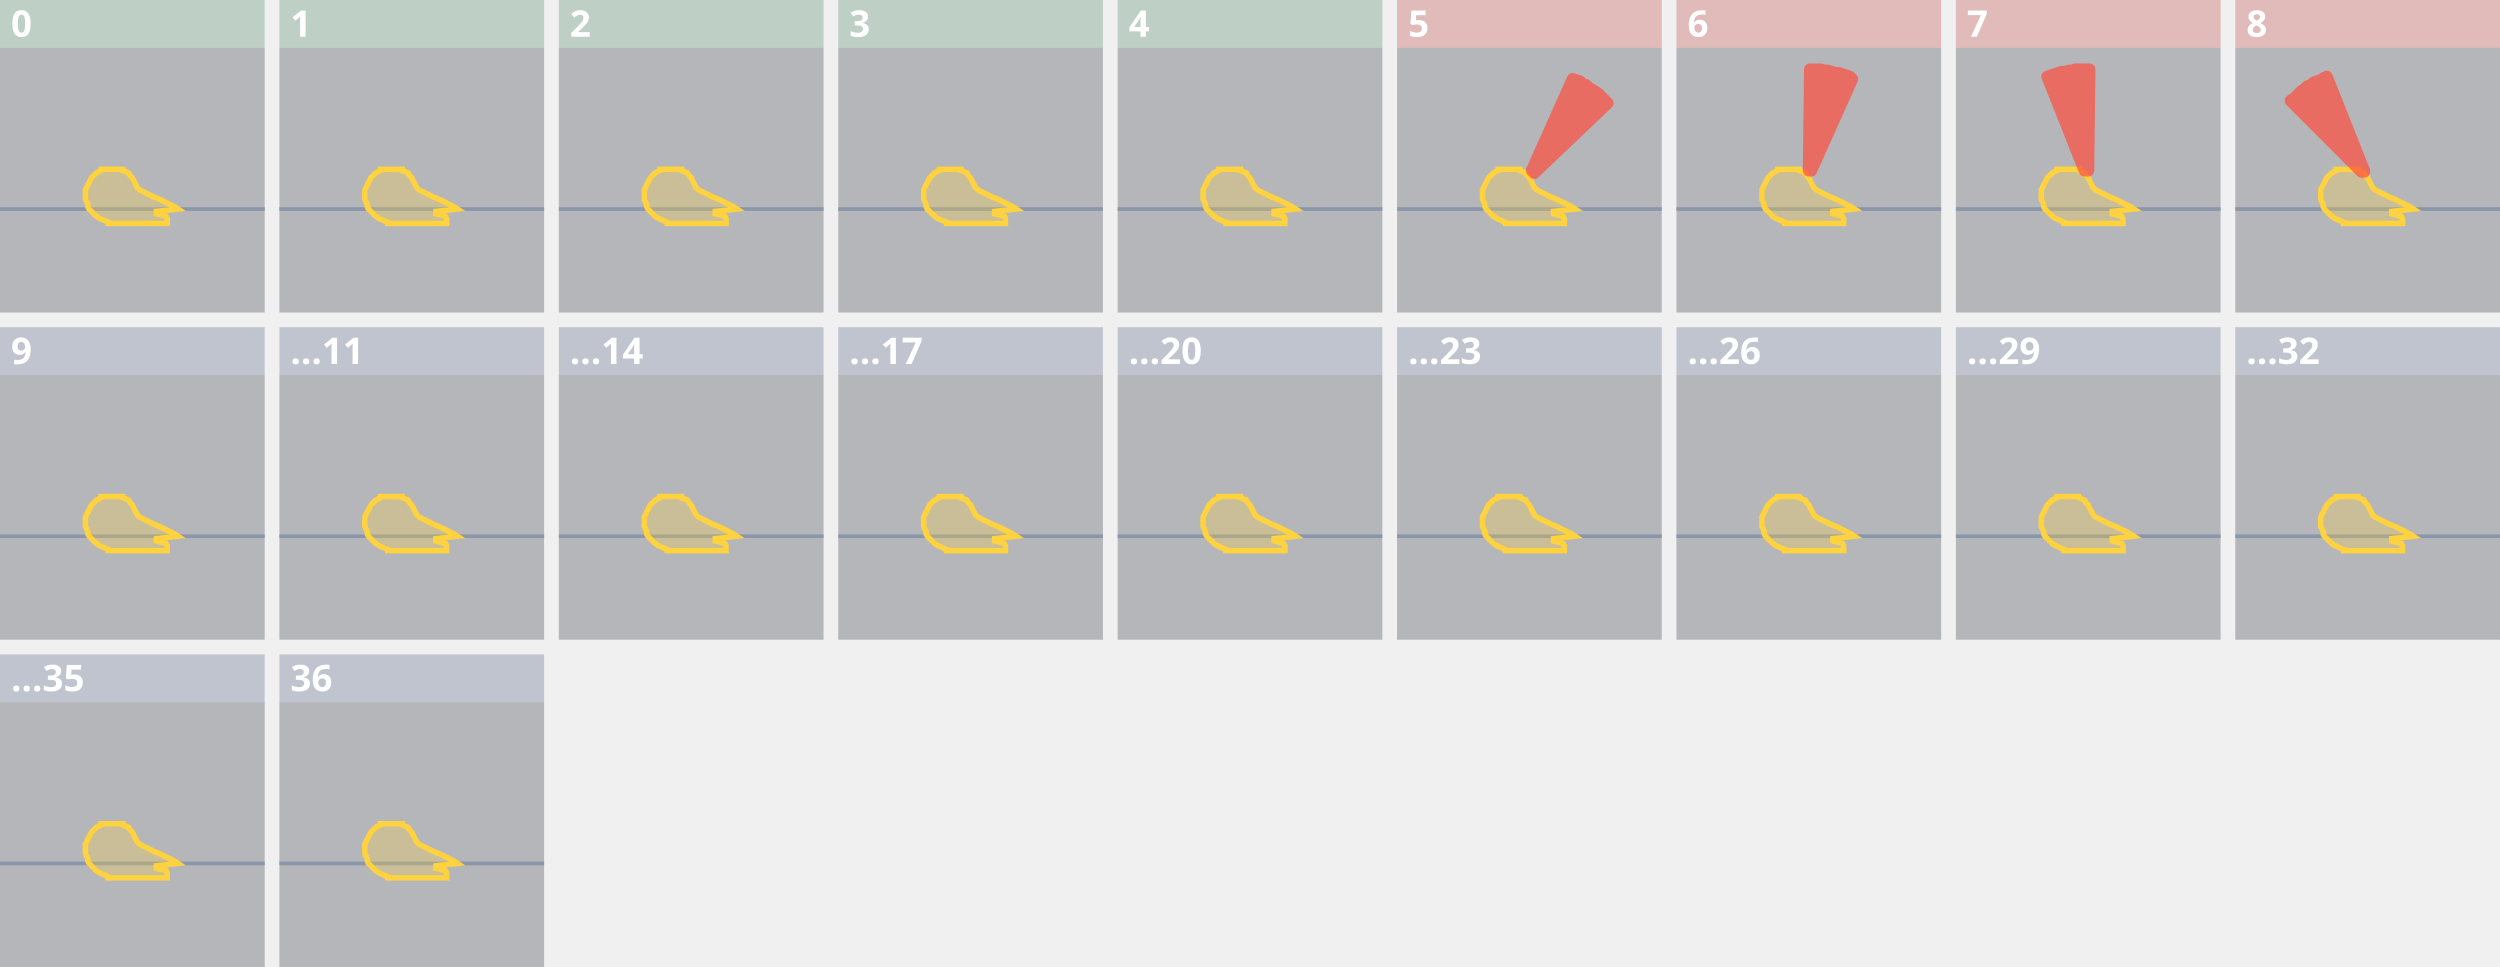
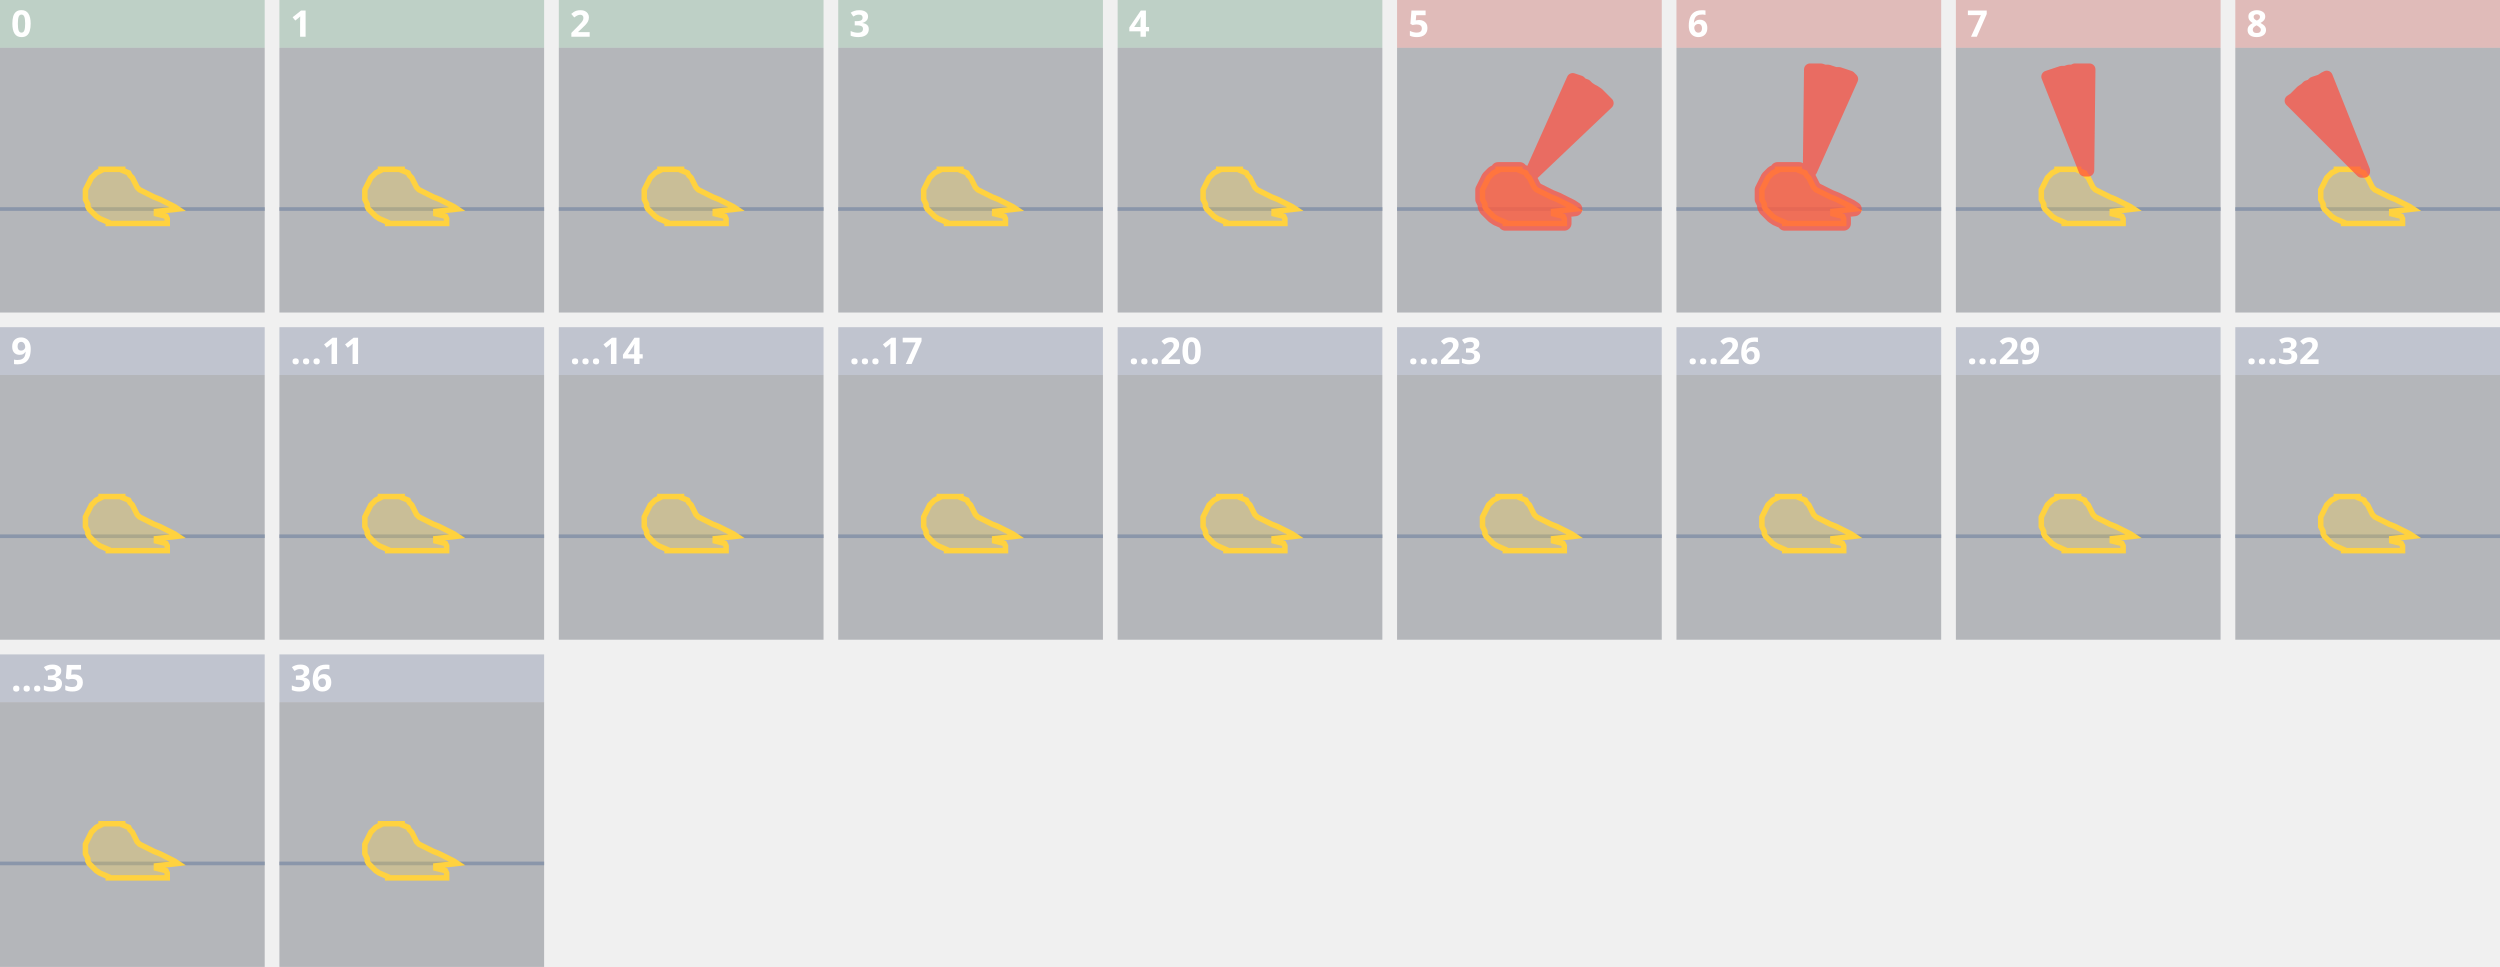
<svg xmlns="http://www.w3.org/2000/svg" viewBox="0 0 680 263" width="680" height="263">
  <style>text{font:bold 10px sans-serif;fill:#ffffff}.k{fill:#1b2230}.g{stroke:#8a96aa;stroke-width:3.06}use{stroke-width:4.58;fill-opacity:.28}.u{stroke:#ffd23f;fill:#ffd23f}.v{stroke:#4ade80;fill:#4ade80;fill-opacity:.6}.a{stroke:#e879f9;fill:#e879f9}.o{stroke:#22d3ee;fill:#22d3ee;fill-opacity:.5}.H{color:#ff4d3d;fill:#ff4d3d;opacity:.7}.G{color:#3b9cff;fill:#3b9cff;opacity:.75}.S{color:#ffa630;fill:#ffa630;opacity:.75}.T{color:#ffa630;fill:none;stroke:#ffa630;stroke-width:6.11;stroke-dasharray:12.2}.P{color:#c49bff;fill:none;stroke:#c49bff;stroke-width:3.06;stroke-dasharray:9.2}</style>
  <defs>
    <path id="b0" d="M-26 -9L-8 -9L-8 -8L-3 -6L-2 -4L0 -2L1 0L2 2L3 4L4 6L6 8L10 10L14 12L18 14L23 16L27 18L31 20L35 22L38 24L20 26L20 28L28 30L29 32L29 35L29 36L-20 36L-20 35L-27 32L-30 30L-32 28L-34 26L-36 24L-37 22L-37 20L-38 18L-39 16L-39 14L-39 12L-39 10L-39 8L-38 6L-37 4L-36 2L-35 0L-34 -2L-32 -4L-30 -6L-26 -8Z" />
    <rect id="K" x="-110" y="-110" width="220" height="220" class="k" />
    <rect id="Ls" width="72" height="13" fill="#3f7d5a" />
    <rect id="La" width="72" height="13" fill="#b8332b" />
    <rect id="Le" width="72" height="13" fill="#46557a" />
  </defs>
  <use href="#Ls" x="0" y="0" />
  <text x="3" y="10">0</text>
  <svg x="0" y="13" width="72" height="72" viewBox="-110 -110 220 220">
    <use href="#K" />
    <line x1="-110" y1="24" x2="110" y2="24" class="g" />
    <use href="#b0" class="u" />
  </svg>
  <use href="#Ls" x="76" y="0" />
  <text x="79" y="10">1</text>
  <svg x="76" y="13" width="72" height="72" viewBox="-110 -110 220 220">
    <use href="#K" />
    <line x1="-110" y1="24" x2="110" y2="24" class="g" />
    <use href="#b0" class="u" />
  </svg>
  <use href="#Ls" x="152" y="0" />
  <text x="155" y="10">2</text>
  <svg x="152" y="13" width="72" height="72" viewBox="-110 -110 220 220">
    <use href="#K" />
    <line x1="-110" y1="24" x2="110" y2="24" class="g" />
    <use href="#b0" class="u" />
  </svg>
  <use href="#Ls" x="228" y="0" />
  <text x="231" y="10">3</text>
  <svg x="228" y="13" width="72" height="72" viewBox="-110 -110 220 220">
    <use href="#K" />
    <line x1="-110" y1="24" x2="110" y2="24" class="g" />
    <use href="#b0" class="u" />
  </svg>
  <use href="#Ls" x="304" y="0" />
  <text x="307" y="10">4</text>
  <svg x="304" y="13" width="72" height="72" viewBox="-110 -110 220 220">
    <use href="#K" />
    <line x1="-110" y1="24" x2="110" y2="24" class="g" />
    <use href="#b0" class="u" />
  </svg>
  <use href="#La" x="380" y="0" />
  <text x="383" y="10">5</text>
  <svg x="380" y="13" width="72" height="72" viewBox="-110 -110 220 220">
    <use href="#K" />
    <line x1="-110" y1="24" x2="110" y2="24" class="g" />
    <use href="#b0" class="u" />
    <g class="H">
      <path d="M36 -84L39 -83L42 -82L44 -80L47 -79L49 -77L52 -75L54 -74L57 -72L59 -70L61 -68L63 -66L65 -64L4 -6L4 -6L4 -7L4 -7L3 -7L3 -7L3 -7L3 -7L3 -7L3 -7L2 -8L2 -8L2 -8Z" stroke="currentColor" stroke-width="10" stroke-linejoin="round" />
+       <path d="M-26 -9L-8 -9L-8 -8L-3 -6L-2 -4L0 -2L1 0L2 2L3 4L4 6L6 8L10 10L14 12L18 14L23 16L27 18L31 20L35 22L38 24L20 26L20 28L28 30L29 32L29 35L29 36L-20 36L-20 35L-27 32L-30 30L-32 28L-34 26L-36 24L-37 22L-37 20L-38 18L-39 16L-39 14L-39 12L-39 10L-39 8L-38 6L-37 4L-36 2L-35 0L-34 -2L-32 -4L-30 -6L-26 -8Z" stroke="currentColor" stroke-width="12" stroke-linejoin="round" />
    </g>
  </svg>
  <use href="#La" x="456" y="0" />
  <text x="459" y="10">6</text>
  <svg x="456" y="13" width="72" height="72" viewBox="-110 -110 220 220">
    <use href="#K" />
    <line x1="-110" y1="24" x2="110" y2="24" class="g" />
    <use href="#b0" class="u" />
    <g class="H">
      <path d="M1 -92L4 -92L7 -92L10 -92L13 -91L16 -91L19 -90L22 -89L25 -89L28 -88L31 -87L34 -86L36 -84L2 -8L2 -8L2 -8L1 -8L1 -8L1 -8L1 -8L1 -8L1 -8L0 -8L0 -8L0 -8L0 -8Z" stroke="currentColor" stroke-width="10" stroke-linejoin="round" />
+       <path d="M-26 -9L-8 -9L-8 -8L-3 -6L-2 -4L0 -2L1 0L2 2L3 4L4 6L6 8L10 10L14 12L18 14L23 16L27 18L31 20L35 22L38 24L20 26L20 28L28 30L29 32L29 35L29 36L-20 36L-20 35L-27 32L-30 30L-32 28L-34 26L-36 24L-37 22L-37 20L-38 18L-39 16L-39 14L-39 12L-39 10L-39 8L-38 6L-37 4L-36 2L-35 0L-34 -2L-32 -4L-30 -6L-26 -8Z" stroke="currentColor" stroke-width="12" stroke-linejoin="round" />
    </g>
  </svg>
  <use href="#La" x="532" y="0" />
  <text x="535" y="10">7</text>
  <svg x="532" y="13" width="72" height="72" viewBox="-110 -110 220 220">
    <use href="#K" />
    <line x1="-110" y1="24" x2="110" y2="24" class="g" />
    <use href="#b0" class="u" />
    <g class="H">
      <path d="M-34 -86L-31 -87L-28 -88L-25 -89L-22 -90L-19 -90L-16 -91L-13 -91L-11 -92L-8 -92L-5 -92L-2 -92L1 -92L0 -8L0 -8L-1 -8L-1 -8L-1 -8L-1 -8L-1 -8L-2 -8L-2 -8L-2 -8L-2 -8L-2 -8L-3 -8Z" stroke="currentColor" stroke-width="10" stroke-linejoin="round" />
    </g>
  </svg>
  <use href="#La" x="608" y="0" />
  <text x="611" y="10">8</text>
  <svg x="608" y="13" width="72" height="72" viewBox="-110 -110 220 220">
    <use href="#K" />
    <line x1="-110" y1="24" x2="110" y2="24" class="g" />
    <use href="#b0" class="u" />
    <g class="H">
      <path d="M-64 -66L-61 -68L-59 -70L-57 -72L-55 -74L-52 -76L-50 -78L-47 -79L-45 -81L-42 -82L-39 -83L-36 -85L-34 -86L-3 -8L-3 -8L-3 -8L-3 -8L-3 -7L-4 -7L-4 -7L-4 -7L-4 -7L-4 -7L-4 -7L-4 -7L-5 -7Z" stroke="currentColor" stroke-width="10" stroke-linejoin="round" />
    </g>
  </svg>
  <use href="#Le" x="0" y="89" />
  <text x="3" y="99">9</text>
  <svg x="0" y="102" width="72" height="72" viewBox="-110 -110 220 220">
    <use href="#K" />
    <line x1="-110" y1="24" x2="110" y2="24" class="g" />
    <use href="#b0" class="u" />
  </svg>
  <use href="#Le" x="76" y="89" />
  <text x="79" y="99">…11</text>
  <svg x="76" y="102" width="72" height="72" viewBox="-110 -110 220 220">
    <use href="#K" />
    <line x1="-110" y1="24" x2="110" y2="24" class="g" />
    <use href="#b0" class="u" />
  </svg>
  <use href="#Le" x="152" y="89" />
  <text x="155" y="99">…14</text>
  <svg x="152" y="102" width="72" height="72" viewBox="-110 -110 220 220">
    <use href="#K" />
    <line x1="-110" y1="24" x2="110" y2="24" class="g" />
    <use href="#b0" class="u" />
  </svg>
  <use href="#Le" x="228" y="89" />
  <text x="231" y="99">…17</text>
  <svg x="228" y="102" width="72" height="72" viewBox="-110 -110 220 220">
    <use href="#K" />
    <line x1="-110" y1="24" x2="110" y2="24" class="g" />
    <use href="#b0" class="u" />
  </svg>
  <use href="#Le" x="304" y="89" />
  <text x="307" y="99">…20</text>
  <svg x="304" y="102" width="72" height="72" viewBox="-110 -110 220 220">
    <use href="#K" />
    <line x1="-110" y1="24" x2="110" y2="24" class="g" />
    <use href="#b0" class="u" />
  </svg>
  <use href="#Le" x="380" y="89" />
  <text x="383" y="99">…23</text>
  <svg x="380" y="102" width="72" height="72" viewBox="-110 -110 220 220">
    <use href="#K" />
    <line x1="-110" y1="24" x2="110" y2="24" class="g" />
    <use href="#b0" class="u" />
  </svg>
  <use href="#Le" x="456" y="89" />
  <text x="459" y="99">…26</text>
  <svg x="456" y="102" width="72" height="72" viewBox="-110 -110 220 220">
    <use href="#K" />
    <line x1="-110" y1="24" x2="110" y2="24" class="g" />
    <use href="#b0" class="u" />
  </svg>
  <use href="#Le" x="532" y="89" />
  <text x="535" y="99">…29</text>
  <svg x="532" y="102" width="72" height="72" viewBox="-110 -110 220 220">
    <use href="#K" />
    <line x1="-110" y1="24" x2="110" y2="24" class="g" />
    <use href="#b0" class="u" />
  </svg>
  <use href="#Le" x="608" y="89" />
  <text x="611" y="99">…32</text>
  <svg x="608" y="102" width="72" height="72" viewBox="-110 -110 220 220">
    <use href="#K" />
    <line x1="-110" y1="24" x2="110" y2="24" class="g" />
    <use href="#b0" class="u" />
  </svg>
  <use href="#Le" x="0" y="178" />
  <text x="3" y="188">…35</text>
  <svg x="0" y="191" width="72" height="72" viewBox="-110 -110 220 220">
    <use href="#K" />
    <line x1="-110" y1="24" x2="110" y2="24" class="g" />
    <use href="#b0" class="u" />
  </svg>
  <use href="#Le" x="76" y="178" />
  <text x="79" y="188">36</text>
  <svg x="76" y="191" width="72" height="72" viewBox="-110 -110 220 220">
    <use href="#K" />
    <line x1="-110" y1="24" x2="110" y2="24" class="g" />
    <use href="#b0" class="u" />
  </svg>
</svg>
